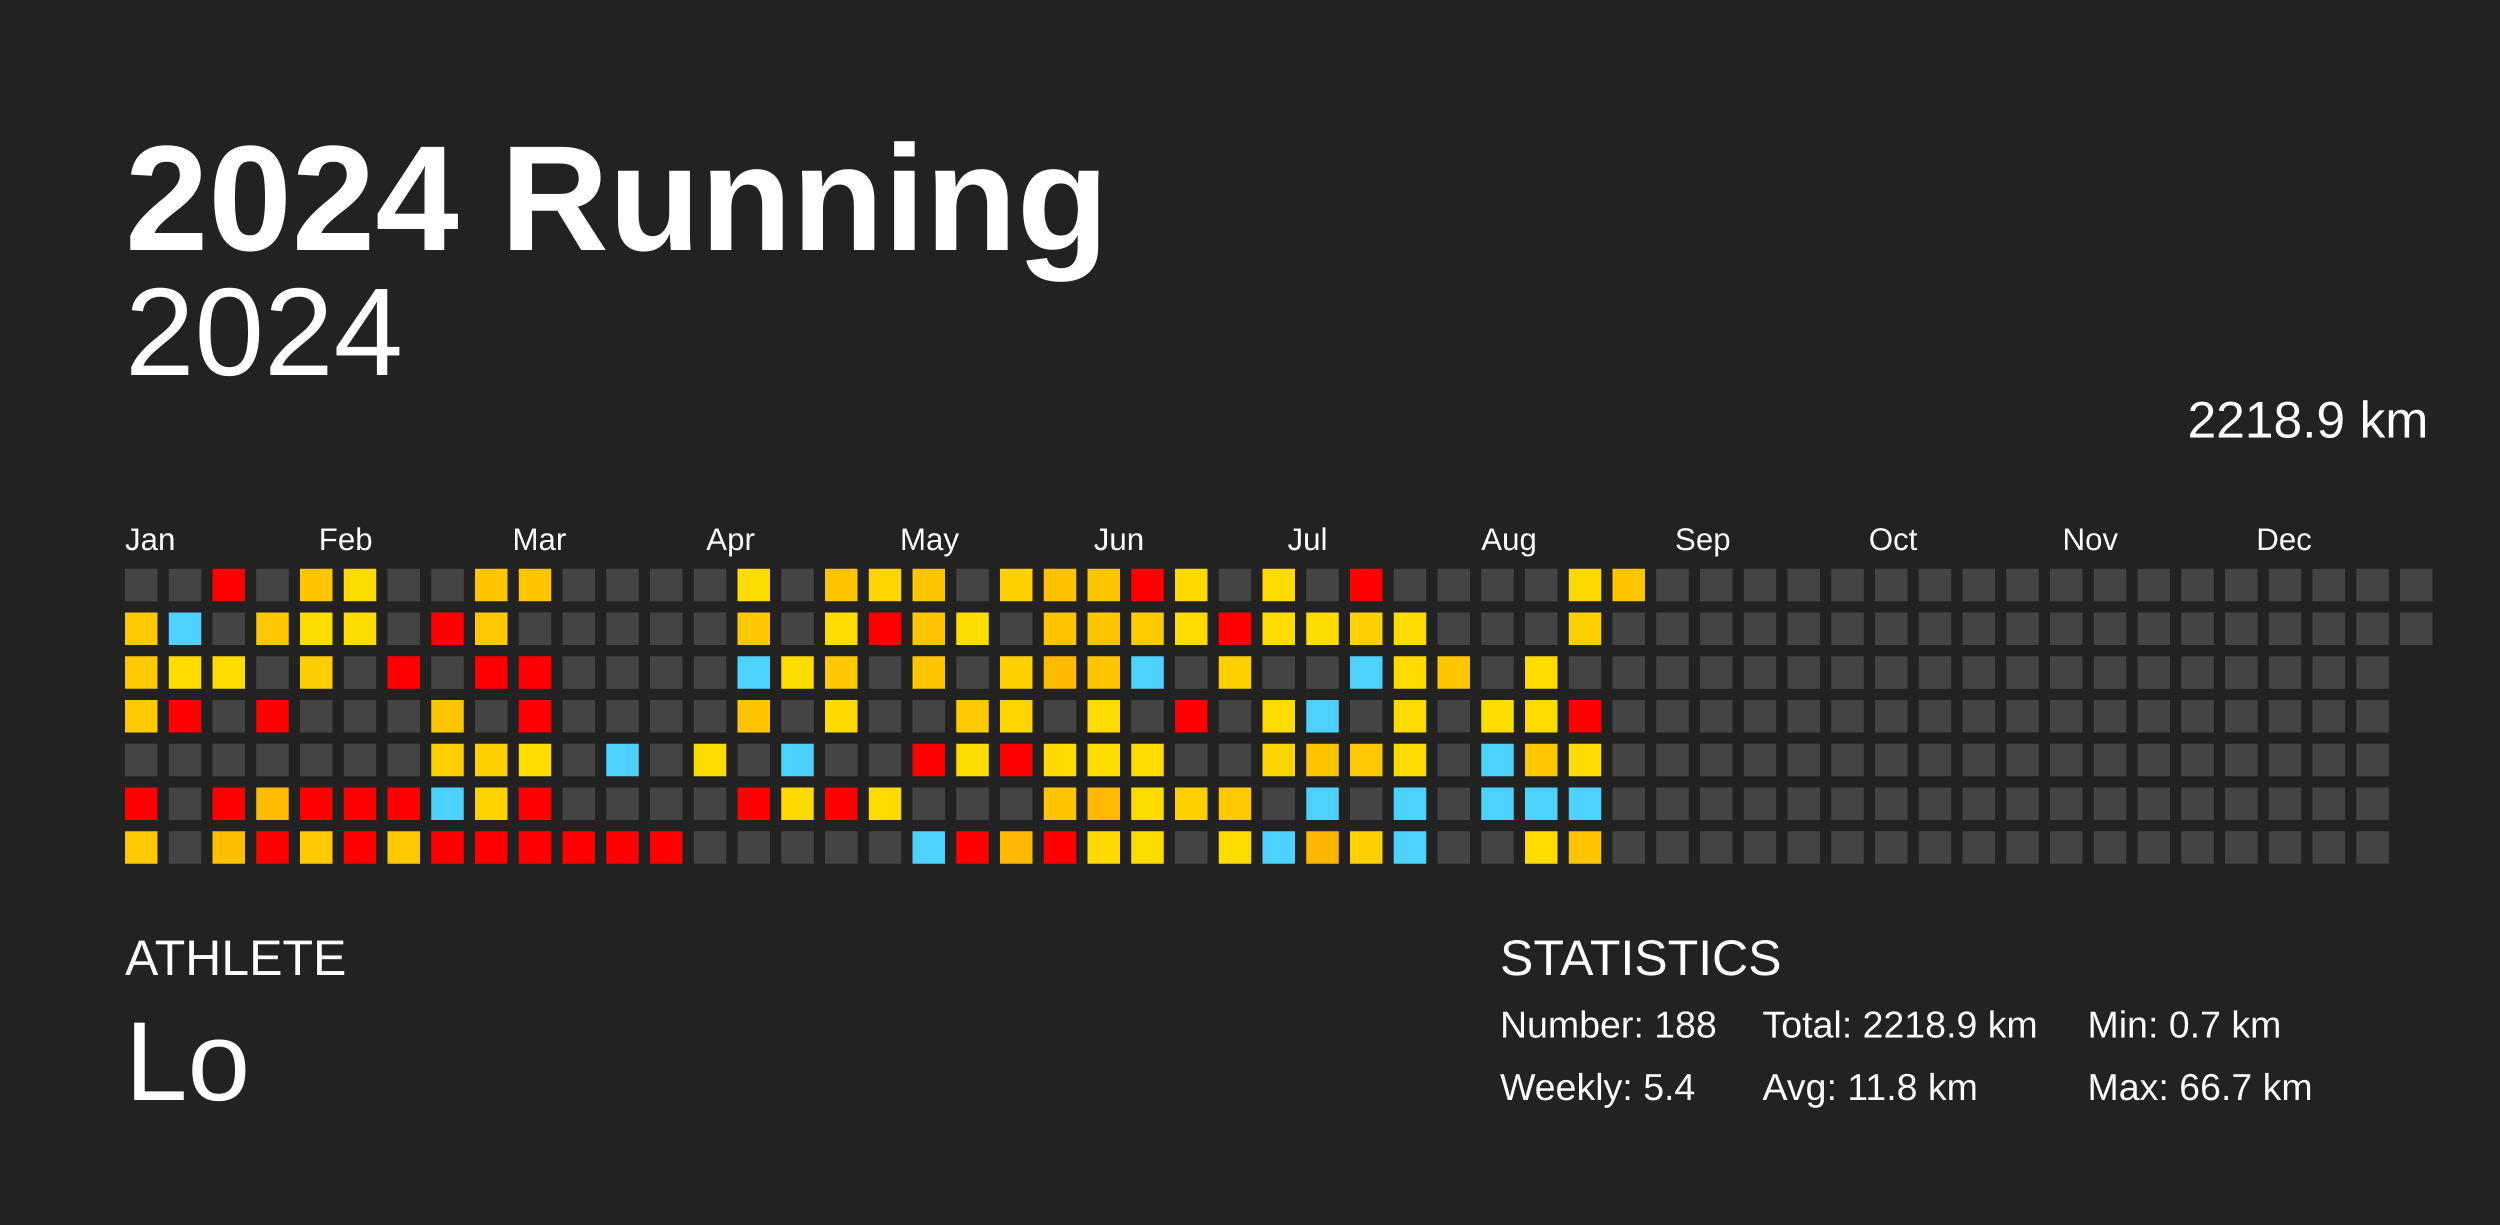
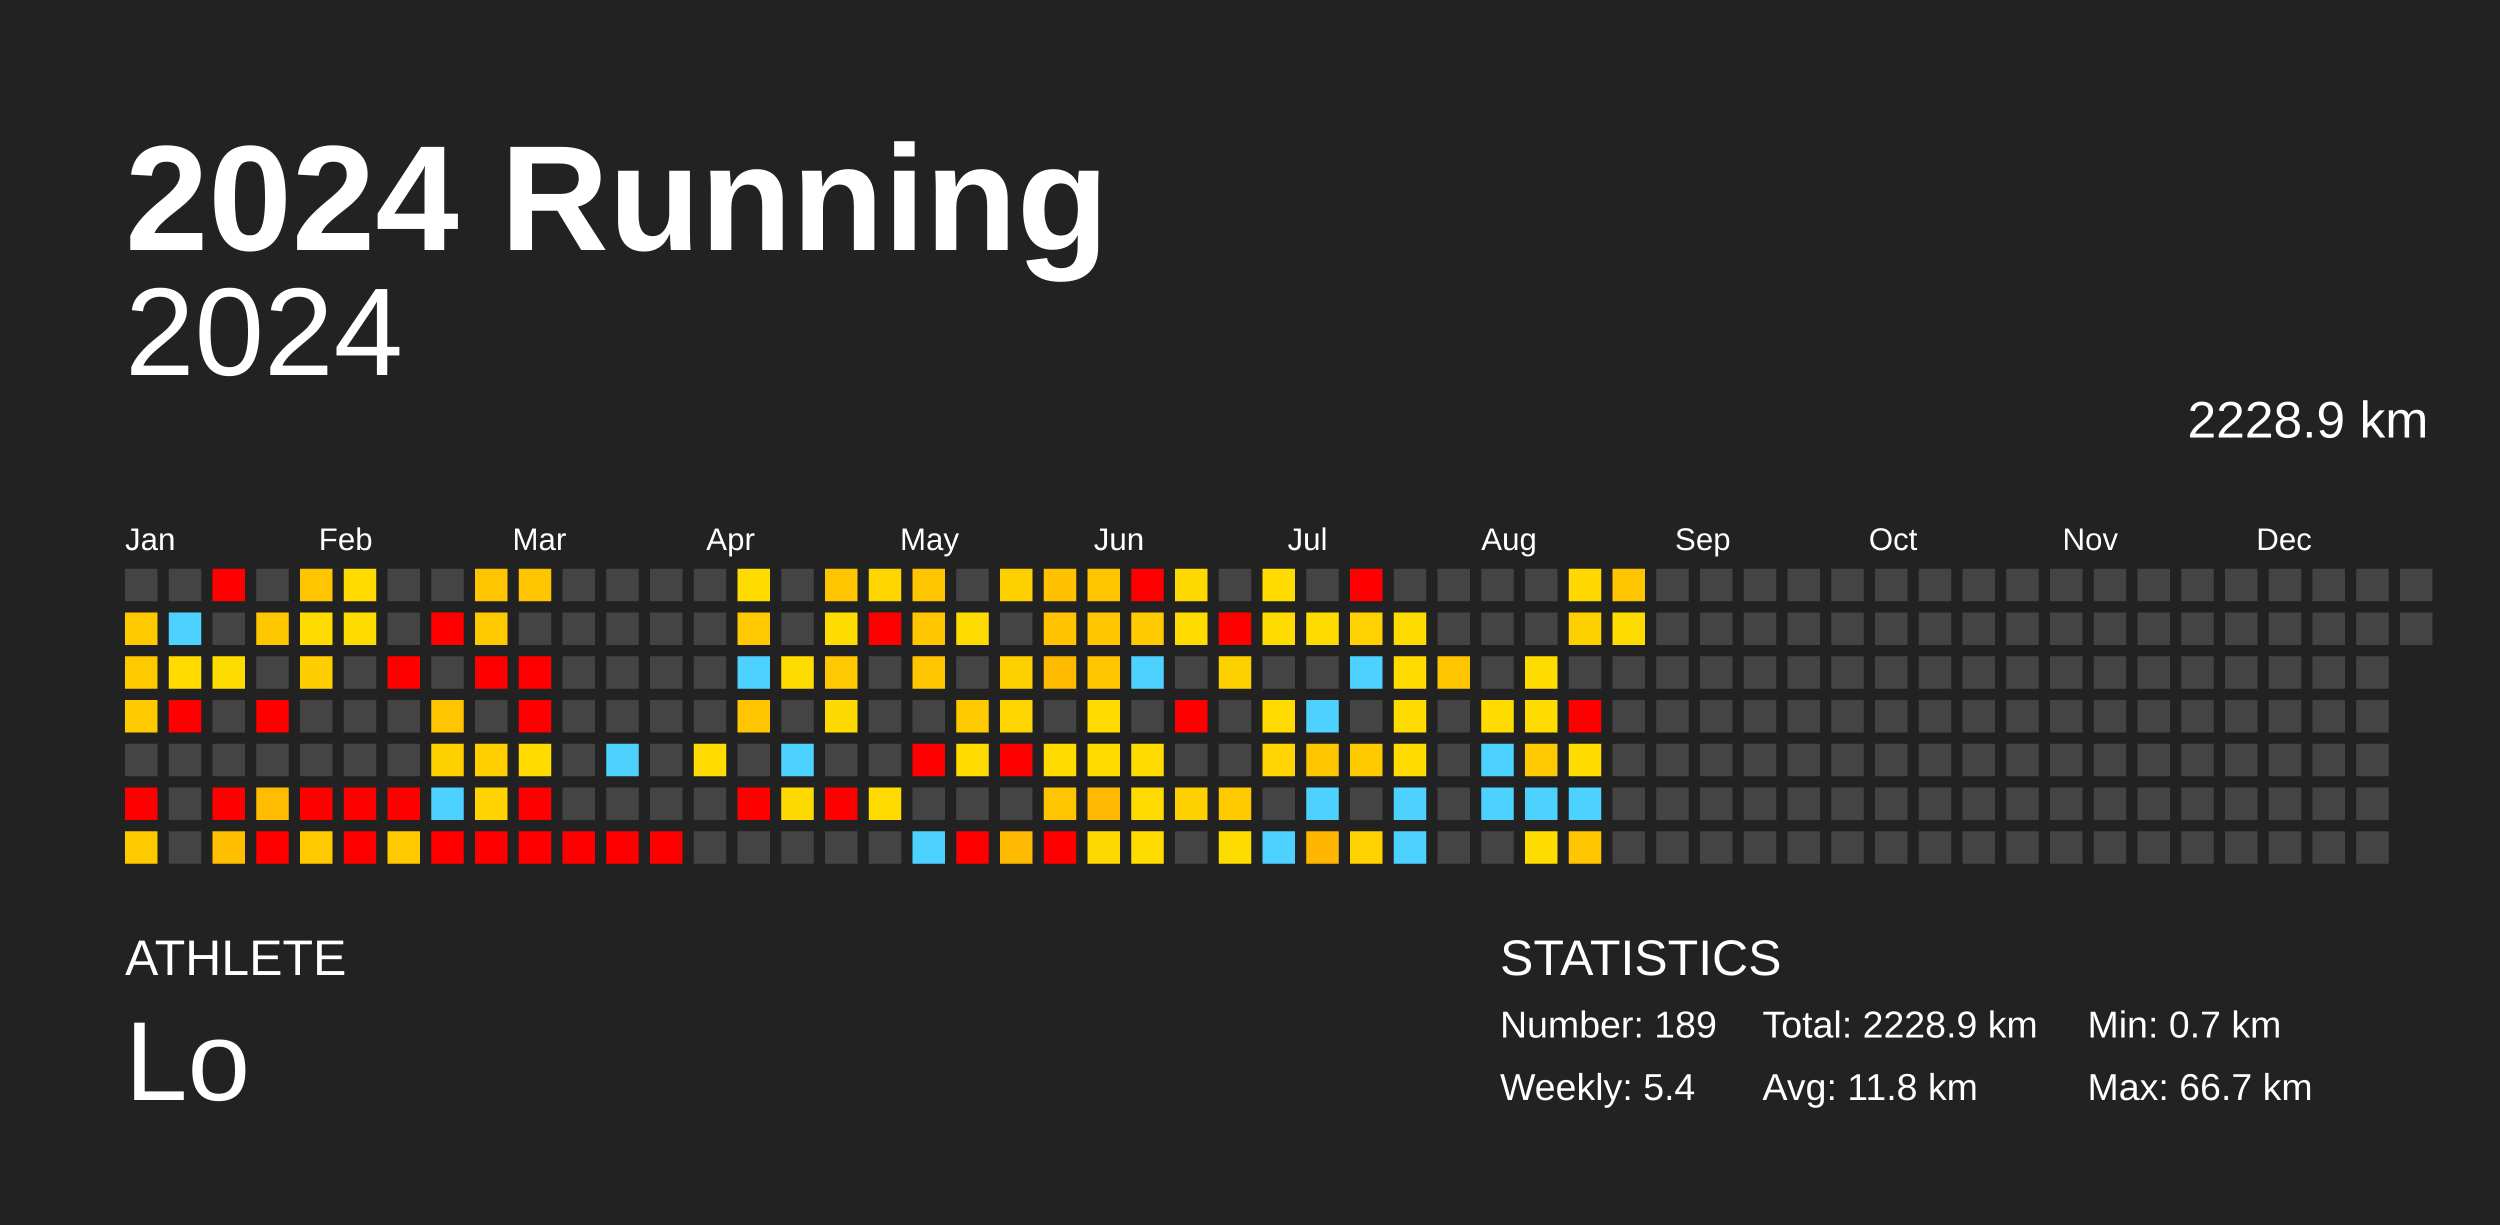
<svg xmlns="http://www.w3.org/2000/svg" baseProfile="full" height="98mm" version="1.1" viewBox="0,0,200,98" width="200mm">
  <defs />
  <rect fill="#222222" height="98" width="200" x="0" y="0" />
  <text fill="#FFFFFF" style="font-size:12px; font-family:Arial; font-weight:bold;" x="10" y="20">2024 Running</text>
  <text fill="#FFFFFF" style="font-size:4px; font-family:Arial" x="10" y="78">ATHLETE</text>
  <text fill="#FFFFFF" style="font-size:9px; font-family:Arial" x="10" y="88">Lo</text>
  <text fill="#FFFFFF" style="font-size:4px; font-family:Arial" x="120" y="78">STATISTICS</text>
-   <text fill="#FFFFFF" style="font-size:3px; font-family:Arial" x="120" y="83">Number: 188</text>
+   <text fill="#FFFFFF" style="font-size:3px; font-family:Arial" x="120" y="83">Number: 189</text>
  <text fill="#FFFFFF" style="font-size:3px; font-family:Arial" x="120" y="88">Weekly: 5.4</text>
-   <text fill="#FFFFFF" style="font-size:3px; font-family:Arial" x="141" y="83">Total: 2218.9 km</text>
+   <text fill="#FFFFFF" style="font-size:3px; font-family:Arial" x="141" y="83">Total: 2228.9 km</text>
  <text fill="#FFFFFF" style="font-size:3px; font-family:Arial" x="141" y="88">Avg: 11.8 km</text>
  <text fill="#FFFFFF" style="font-size:3px; font-family:Arial" x="167" y="83">Min: 0.7 km</text>
  <text fill="#FFFFFF" style="font-size:3px; font-family:Arial" x="167" y="88">Max: 66.7 km</text>
  <text alignment-baseline="hanging" fill="#FFFFFF" style="font-size:10.0px; font-family:Arial;" x="10" y="30">2024</text>
-   <text alignment-baseline="hanging" fill="#FFFFFF" style="font-size:4.125px; font-family:Arial;" x="175" y="35">2218.9 km</text>
+   <text alignment-baseline="hanging" fill="#FFFFFF" style="font-size:4.125px; font-family:Arial;" x="175" y="35">2228.9 km</text>
  <text fill="#FFFFFF" style="font-size:2.5px; font-family:Arial" x="10.0" y="44">Jan</text>
  <text fill="#FFFFFF" style="font-size:2.5px; font-family:Arial" x="25.5" y="44">Feb</text>
  <text fill="#FFFFFF" style="font-size:2.5px; font-family:Arial" x="41.0" y="44">Mar</text>
  <text fill="#FFFFFF" style="font-size:2.5px; font-family:Arial" x="56.5" y="44">Apr</text>
  <text fill="#FFFFFF" style="font-size:2.5px; font-family:Arial" x="72.0" y="44">May</text>
  <text fill="#FFFFFF" style="font-size:2.5px; font-family:Arial" x="87.5" y="44">Jun</text>
  <text fill="#FFFFFF" style="font-size:2.5px; font-family:Arial" x="103.0" y="44">Jul</text>
  <text fill="#FFFFFF" style="font-size:2.5px; font-family:Arial" x="118.5" y="44">Aug</text>
  <text fill="#FFFFFF" style="font-size:2.5px; font-family:Arial" x="134.0" y="44">Sep</text>
  <text fill="#FFFFFF" style="font-size:2.5px; font-family:Arial" x="149.5" y="44">Oct</text>
  <text fill="#FFFFFF" style="font-size:2.5px; font-family:Arial" x="165.0" y="44">Nov</text>
  <text fill="#FFFFFF" style="font-size:2.5px; font-family:Arial" x="180.5" y="44">Dec</text>
  <rect fill="#444444" height="2.6" width="2.6" x="10.0" y="45.5" />
  <rect fill="#ffc900" height="2.6" width="2.6" x="10.0" y="49.0" />
  <rect fill="#ffc900" height="2.6" width="2.6" x="10.0" y="52.5" />
  <rect fill="#ffc900" height="2.6" width="2.6" x="10.0" y="56.0" />
  <rect fill="#444444" height="2.6" width="2.6" x="10.0" y="59.5" />
  <rect fill="red" height="2.6" width="2.6" x="10.0" y="63.0" />
  <rect fill="#ffc900" height="2.6" width="2.6" x="10.0" y="66.5" />
  <rect fill="#444444" height="2.6" width="2.6" x="13.5" y="45.5" />
  <rect fill="#4dd2ff" height="2.6" width="2.6" x="13.5" y="49.0" />
  <rect fill="#ffdb00" height="2.6" width="2.6" x="13.5" y="52.5" />
  <rect fill="red" height="2.6" width="2.6" x="13.5" y="56.0" />
  <rect fill="#444444" height="2.6" width="2.6" x="13.5" y="59.5" />
  <rect fill="#444444" height="2.6" width="2.6" x="13.5" y="63.0" />
  <rect fill="#444444" height="2.6" width="2.6" x="13.5" y="66.5" />
  <rect fill="red" height="2.6" width="2.6" x="17.0" y="45.5" />
  <rect fill="#444444" height="2.6" width="2.6" x="17.0" y="49.0" />
  <rect fill="#ffdc00" height="2.6" width="2.6" x="17.0" y="52.5" />
  <rect fill="#444444" height="2.6" width="2.6" x="17.0" y="56.0" />
  <rect fill="#444444" height="2.6" width="2.6" x="17.0" y="59.5" />
  <rect fill="red" height="2.6" width="2.6" x="17.0" y="63.0" />
  <rect fill="#ffbe00" height="2.6" width="2.6" x="17.0" y="66.5" />
  <rect fill="#444444" height="2.6" width="2.6" x="20.5" y="45.5" />
  <rect fill="#ffc700" height="2.6" width="2.6" x="20.5" y="49.0" />
  <rect fill="#444444" height="2.6" width="2.6" x="20.5" y="52.5" />
  <rect fill="red" height="2.6" width="2.6" x="20.5" y="56.0" />
  <rect fill="#444444" height="2.6" width="2.6" x="20.5" y="59.5" />
  <rect fill="#ffbc00" height="2.6" width="2.6" x="20.5" y="63.0" />
  <rect fill="red" height="2.6" width="2.6" x="20.5" y="66.5" />
  <rect fill="#ffc500" height="2.6" width="2.6" x="24.0" y="45.5" />
  <rect fill="#ffdc00" height="2.6" width="2.6" x="24.0" y="49.0" />
  <rect fill="#ffce00" height="2.6" width="2.6" x="24.0" y="52.5" />
  <rect fill="#444444" height="2.6" width="2.6" x="24.0" y="56.0" />
  <rect fill="#444444" height="2.6" width="2.6" x="24.0" y="59.5" />
  <rect fill="red" height="2.6" width="2.6" x="24.0" y="63.0" />
  <rect fill="#ffc900" height="2.6" width="2.6" x="24.0" y="66.5" />
  <rect fill="#ffdc00" height="2.6" width="2.6" x="27.5" y="45.5" />
  <rect fill="#ffdc00" height="2.6" width="2.6" x="27.5" y="49.0" />
  <rect fill="#444444" height="2.6" width="2.6" x="27.5" y="52.5" />
  <rect fill="#444444" height="2.6" width="2.6" x="27.5" y="56.0" />
  <rect fill="#444444" height="2.6" width="2.6" x="27.5" y="59.5" />
  <rect fill="red" height="2.6" width="2.6" x="27.5" y="63.0" />
  <rect fill="red" height="2.6" width="2.6" x="27.5" y="66.5" />
  <rect fill="#444444" height="2.6" width="2.6" x="31.0" y="45.5" />
  <rect fill="#444444" height="2.6" width="2.6" x="31.0" y="49.0" />
  <rect fill="red" height="2.6" width="2.6" x="31.0" y="52.5" />
  <rect fill="#444444" height="2.6" width="2.6" x="31.0" y="56.0" />
  <rect fill="#444444" height="2.6" width="2.6" x="31.0" y="59.5" />
  <rect fill="red" height="2.6" width="2.6" x="31.0" y="63.0" />
  <rect fill="#ffc900" height="2.6" width="2.6" x="31.0" y="66.5" />
  <rect fill="#444444" height="2.6" width="2.6" x="34.5" y="45.5" />
  <rect fill="red" height="2.6" width="2.6" x="34.5" y="49.0" />
  <rect fill="#444444" height="2.6" width="2.6" x="34.5" y="52.5" />
  <rect fill="#ffc500" height="2.6" width="2.6" x="34.5" y="56.0" />
  <rect fill="#ffd000" height="2.6" width="2.6" x="34.5" y="59.5" />
  <rect fill="#4dd2ff" height="2.6" width="2.6" x="34.5" y="63.0" />
  <rect fill="red" height="2.6" width="2.6" x="34.5" y="66.5" />
  <rect fill="#ffc500" height="2.6" width="2.6" x="38.0" y="45.5" />
  <rect fill="#ffc900" height="2.6" width="2.6" x="38.0" y="49.0" />
  <rect fill="red" height="2.6" width="2.6" x="38.0" y="52.5" />
  <rect fill="#444444" height="2.6" width="2.6" x="38.0" y="56.0" />
  <rect fill="#ffcf00" height="2.6" width="2.6" x="38.0" y="59.5" />
  <rect fill="#ffd300" height="2.6" width="2.6" x="38.0" y="63.0" />
  <rect fill="red" height="2.6" width="2.6" x="38.0" y="66.5" />
  <rect fill="#ffc500" height="2.6" width="2.6" x="41.5" y="45.5" />
  <rect fill="#444444" height="2.6" width="2.6" x="41.5" y="49.0" />
  <rect fill="red" height="2.6" width="2.6" x="41.5" y="52.5" />
  <rect fill="red" height="2.6" width="2.6" x="41.5" y="56.0" />
  <rect fill="#ffdc00" height="2.6" width="2.6" x="41.5" y="59.5" />
  <rect fill="red" height="2.6" width="2.6" x="41.5" y="63.0" />
  <rect fill="red" height="2.6" width="2.6" x="41.5" y="66.5" />
  <rect fill="#444444" height="2.6" width="2.6" x="45.0" y="45.5" />
  <rect fill="#444444" height="2.6" width="2.6" x="45.0" y="49.0" />
  <rect fill="#444444" height="2.6" width="2.6" x="45.0" y="52.5" />
  <rect fill="#444444" height="2.6" width="2.6" x="45.0" y="56.0" />
  <rect fill="#444444" height="2.6" width="2.6" x="45.0" y="59.5" />
  <rect fill="#444444" height="2.6" width="2.6" x="45.0" y="63.0" />
  <rect fill="red" height="2.6" width="2.6" x="45.0" y="66.5" />
  <rect fill="#444444" height="2.6" width="2.6" x="48.5" y="45.5" />
  <rect fill="#444444" height="2.6" width="2.6" x="48.5" y="49.0" />
  <rect fill="#444444" height="2.6" width="2.6" x="48.5" y="52.5" />
  <rect fill="#444444" height="2.6" width="2.6" x="48.5" y="56.0" />
  <rect fill="#4dd2ff" height="2.6" width="2.6" x="48.5" y="59.5" />
  <rect fill="#444444" height="2.6" width="2.6" x="48.5" y="63.0" />
  <rect fill="red" height="2.6" width="2.6" x="48.5" y="66.5" />
  <rect fill="#444444" height="2.6" width="2.6" x="52.0" y="45.5" />
  <rect fill="#444444" height="2.6" width="2.6" x="52.0" y="49.0" />
  <rect fill="#444444" height="2.6" width="2.6" x="52.0" y="52.5" />
  <rect fill="#444444" height="2.6" width="2.6" x="52.0" y="56.0" />
  <rect fill="#444444" height="2.6" width="2.6" x="52.0" y="59.5" />
  <rect fill="#444444" height="2.6" width="2.6" x="52.0" y="63.0" />
  <rect fill="red" height="2.6" width="2.6" x="52.0" y="66.5" />
  <rect fill="#444444" height="2.6" width="2.6" x="55.5" y="45.5" />
  <rect fill="#444444" height="2.6" width="2.6" x="55.5" y="49.0" />
  <rect fill="#444444" height="2.6" width="2.6" x="55.5" y="52.5" />
  <rect fill="#444444" height="2.6" width="2.6" x="55.5" y="56.0" />
  <rect fill="#ffdc00" height="2.6" width="2.6" x="55.5" y="59.5" />
  <rect fill="#444444" height="2.6" width="2.6" x="55.5" y="63.0" />
  <rect fill="#444444" height="2.6" width="2.6" x="55.5" y="66.5" />
  <rect fill="#ffdc00" height="2.6" width="2.6" x="59.0" y="45.5" />
  <rect fill="#ffc800" height="2.6" width="2.6" x="59.0" y="49.0" />
  <rect fill="#4dd2ff" height="2.6" width="2.6" x="59.0" y="52.5" />
  <rect fill="#ffc500" height="2.6" width="2.6" x="59.0" y="56.0" />
  <rect fill="#444444" height="2.6" width="2.6" x="59.0" y="59.5" />
  <rect fill="red" height="2.6" width="2.6" x="59.0" y="63.0" />
  <rect fill="#444444" height="2.6" width="2.6" x="59.0" y="66.5" />
  <rect fill="#444444" height="2.6" width="2.6" x="62.5" y="45.5" />
  <rect fill="#444444" height="2.6" width="2.6" x="62.5" y="49.0" />
  <rect fill="#ffdc00" height="2.6" width="2.6" x="62.5" y="52.5" />
  <rect fill="#444444" height="2.6" width="2.6" x="62.5" y="56.0" />
  <rect fill="#4dd2ff" height="2.6" width="2.6" x="62.5" y="59.5" />
  <rect fill="#ffda00" height="2.6" width="2.6" x="62.5" y="63.0" />
  <rect fill="#444444" height="2.6" width="2.6" x="62.5" y="66.5" />
  <rect fill="#ffc500" height="2.6" width="2.6" x="66.0" y="45.5" />
  <rect fill="#ffdc00" height="2.6" width="2.6" x="66.0" y="49.0" />
  <rect fill="#ffc800" height="2.6" width="2.6" x="66.0" y="52.5" />
  <rect fill="#ffda00" height="2.6" width="2.6" x="66.0" y="56.0" />
  <rect fill="#444444" height="2.6" width="2.6" x="66.0" y="59.5" />
  <rect fill="red" height="2.6" width="2.6" x="66.0" y="63.0" />
  <rect fill="#444444" height="2.6" width="2.6" x="66.0" y="66.5" />
  <rect fill="#ffd500" height="2.6" width="2.6" x="69.5" y="45.5" />
  <rect fill="red" height="2.6" width="2.6" x="69.5" y="49.0" />
  <rect fill="#444444" height="2.6" width="2.6" x="69.5" y="52.5" />
  <rect fill="#444444" height="2.6" width="2.6" x="69.5" y="56.0" />
  <rect fill="#444444" height="2.6" width="2.6" x="69.5" y="59.5" />
  <rect fill="#ffdb00" height="2.6" width="2.6" x="69.5" y="63.0" />
  <rect fill="#444444" height="2.6" width="2.6" x="69.5" y="66.5" />
  <rect fill="#ffc500" height="2.6" width="2.6" x="73.0" y="45.5" />
  <rect fill="#ffc600" height="2.6" width="2.6" x="73.0" y="49.0" />
  <rect fill="#ffc500" height="2.6" width="2.6" x="73.0" y="52.5" />
  <rect fill="#444444" height="2.6" width="2.6" x="73.0" y="56.0" />
  <rect fill="red" height="2.6" width="2.6" x="73.0" y="59.5" />
  <rect fill="#444444" height="2.6" width="2.6" x="73.0" y="63.0" />
  <rect fill="#4dd2ff" height="2.6" width="2.6" x="73.0" y="66.5" />
  <rect fill="#444444" height="2.6" width="2.6" x="76.5" y="45.5" />
  <rect fill="#ffdc00" height="2.6" width="2.6" x="76.5" y="49.0" />
  <rect fill="#444444" height="2.6" width="2.6" x="76.5" y="52.5" />
  <rect fill="#ffc900" height="2.6" width="2.6" x="76.5" y="56.0" />
  <rect fill="#ffdc00" height="2.6" width="2.6" x="76.5" y="59.5" />
  <rect fill="#444444" height="2.6" width="2.6" x="76.5" y="63.0" />
  <rect fill="red" height="2.6" width="2.6" x="76.5" y="66.5" />
  <rect fill="#ffd000" height="2.6" width="2.6" x="80.0" y="45.5" />
  <rect fill="#444444" height="2.6" width="2.6" x="80.0" y="49.0" />
  <rect fill="#ffd000" height="2.6" width="2.6" x="80.0" y="52.5" />
  <rect fill="#ffd500" height="2.6" width="2.6" x="80.0" y="56.0" />
  <rect fill="red" height="2.6" width="2.6" x="80.0" y="59.5" />
  <rect fill="#444444" height="2.6" width="2.6" x="80.0" y="63.0" />
  <rect fill="#ffb900" height="2.6" width="2.6" x="80.0" y="66.5" />
  <rect fill="#ffc100" height="2.6" width="2.6" x="83.5" y="45.5" />
  <rect fill="#ffc300" height="2.6" width="2.6" x="83.5" y="49.0" />
  <rect fill="#ffbb00" height="2.6" width="2.6" x="83.5" y="52.5" />
  <rect fill="#444444" height="2.6" width="2.6" x="83.5" y="56.0" />
  <rect fill="#ffdb00" height="2.6" width="2.6" x="83.5" y="59.5" />
  <rect fill="#ffc500" height="2.6" width="2.6" x="83.5" y="63.0" />
  <rect fill="red" height="2.6" width="2.6" x="83.5" y="66.5" />
  <rect fill="#ffc500" height="2.6" width="2.6" x="87.0" y="45.5" />
  <rect fill="#ffc500" height="2.6" width="2.6" x="87.0" y="49.0" />
  <rect fill="#ffc500" height="2.6" width="2.6" x="87.0" y="52.5" />
  <rect fill="#ffdc00" height="2.6" width="2.6" x="87.0" y="56.0" />
  <rect fill="#ffdc00" height="2.6" width="2.6" x="87.0" y="59.5" />
  <rect fill="#ffb900" height="2.6" width="2.6" x="87.0" y="63.0" />
  <rect fill="#ffda00" height="2.6" width="2.6" x="87.0" y="66.5" />
  <rect fill="red" height="2.6" width="2.6" x="90.5" y="45.5" />
  <rect fill="#ffcb00" height="2.6" width="2.6" x="90.5" y="49.0" />
  <rect fill="#4dd2ff" height="2.6" width="2.6" x="90.5" y="52.5" />
  <rect fill="#444444" height="2.6" width="2.6" x="90.5" y="56.0" />
  <rect fill="#ffdb00" height="2.6" width="2.6" x="90.5" y="59.5" />
  <rect fill="#ffdc00" height="2.6" width="2.6" x="90.5" y="63.0" />
  <rect fill="#ffdc00" height="2.6" width="2.6" x="90.5" y="66.5" />
  <rect fill="#ffda00" height="2.6" width="2.6" x="94.0" y="45.5" />
  <rect fill="#ffdc00" height="2.6" width="2.6" x="94.0" y="49.0" />
  <rect fill="#444444" height="2.6" width="2.6" x="94.0" y="52.5" />
  <rect fill="red" height="2.6" width="2.6" x="94.0" y="56.0" />
  <rect fill="#444444" height="2.6" width="2.6" x="94.0" y="59.5" />
  <rect fill="#ffd000" height="2.6" width="2.6" x="94.0" y="63.0" />
  <rect fill="#444444" height="2.6" width="2.6" x="94.0" y="66.5" />
  <rect fill="#444444" height="2.6" width="2.6" x="97.5" y="45.5" />
  <rect fill="red" height="2.6" width="2.6" x="97.5" y="49.0" />
  <rect fill="#ffd000" height="2.6" width="2.6" x="97.5" y="52.5" />
  <rect fill="#444444" height="2.6" width="2.6" x="97.5" y="56.0" />
  <rect fill="#444444" height="2.6" width="2.6" x="97.5" y="59.5" />
  <rect fill="#ffc900" height="2.6" width="2.6" x="97.5" y="63.0" />
  <rect fill="#ffdc00" height="2.6" width="2.6" x="97.5" y="66.5" />
  <rect fill="#ffdb00" height="2.6" width="2.6" x="101.0" y="45.5" />
  <rect fill="#ffdc00" height="2.6" width="2.6" x="101.0" y="49.0" />
  <rect fill="#444444" height="2.6" width="2.6" x="101.0" y="52.5" />
  <rect fill="#ffdc00" height="2.6" width="2.6" x="101.0" y="56.0" />
  <rect fill="#ffd400" height="2.6" width="2.6" x="101.0" y="59.5" />
  <rect fill="#444444" height="2.6" width="2.6" x="101.0" y="63.0" />
  <rect fill="#4dd2ff" height="2.6" width="2.6" x="101.0" y="66.5" />
  <rect fill="#444444" height="2.6" width="2.6" x="104.5" y="45.5" />
  <rect fill="#ffdc00" height="2.6" width="2.6" x="104.5" y="49.0" />
  <rect fill="#444444" height="2.6" width="2.6" x="104.5" y="52.5" />
  <rect fill="#4dd2ff" height="2.6" width="2.6" x="104.5" y="56.0" />
  <rect fill="#ffc500" height="2.6" width="2.6" x="104.5" y="59.5" />
  <rect fill="#4dd2ff" height="2.6" width="2.6" x="104.5" y="63.0" />
  <rect fill="#ffb600" height="2.6" width="2.6" x="104.5" y="66.5" />
  <rect fill="red" height="2.6" width="2.6" x="108.0" y="45.5" />
  <rect fill="#ffd100" height="2.6" width="2.6" x="108.0" y="49.0" />
  <rect fill="#4dd2ff" height="2.6" width="2.6" x="108.0" y="52.5" />
  <rect fill="#444444" height="2.6" width="2.6" x="108.0" y="56.0" />
  <rect fill="#ffc900" height="2.6" width="2.6" x="108.0" y="59.5" />
  <rect fill="#444444" height="2.6" width="2.6" x="108.0" y="63.0" />
  <rect fill="#ffd100" height="2.6" width="2.6" x="108.0" y="66.5" />
  <rect fill="#444444" height="2.6" width="2.6" x="111.5" y="45.5" />
  <rect fill="#ffdc00" height="2.6" width="2.6" x="111.5" y="49.0" />
  <rect fill="#ffdb00" height="2.6" width="2.6" x="111.5" y="52.5" />
  <rect fill="#ffdc00" height="2.6" width="2.6" x="111.5" y="56.0" />
  <rect fill="#ffdc00" height="2.6" width="2.6" x="111.5" y="59.5" />
  <rect fill="#4dd2ff" height="2.6" width="2.6" x="111.5" y="63.0" />
  <rect fill="#4dd2ff" height="2.6" width="2.6" x="111.5" y="66.5" />
  <rect fill="#444444" height="2.6" width="2.6" x="115.0" y="45.5" />
  <rect fill="#444444" height="2.6" width="2.6" x="115.0" y="49.0" />
  <rect fill="#ffc500" height="2.6" width="2.6" x="115.0" y="52.5" />
  <rect fill="#444444" height="2.6" width="2.6" x="115.0" y="56.0" />
  <rect fill="#444444" height="2.6" width="2.6" x="115.0" y="59.5" />
  <rect fill="#444444" height="2.6" width="2.6" x="115.0" y="63.0" />
  <rect fill="#444444" height="2.6" width="2.6" x="115.0" y="66.5" />
  <rect fill="#444444" height="2.6" width="2.6" x="118.5" y="45.5" />
  <rect fill="#444444" height="2.6" width="2.6" x="118.5" y="49.0" />
  <rect fill="#444444" height="2.6" width="2.6" x="118.5" y="52.5" />
  <rect fill="#ffdc00" height="2.6" width="2.6" x="118.5" y="56.0" />
  <rect fill="#4dd2ff" height="2.6" width="2.6" x="118.5" y="59.5" />
  <rect fill="#4dd2ff" height="2.6" width="2.6" x="118.5" y="63.0" />
  <rect fill="#444444" height="2.6" width="2.6" x="118.5" y="66.5" />
  <rect fill="#444444" height="2.6" width="2.6" x="122.0" y="45.5" />
  <rect fill="#444444" height="2.6" width="2.6" x="122.0" y="49.0" />
  <rect fill="#ffdc00" height="2.6" width="2.6" x="122.0" y="52.5" />
  <rect fill="#ffdc00" height="2.6" width="2.6" x="122.0" y="56.0" />
  <rect fill="#ffc800" height="2.6" width="2.6" x="122.0" y="59.5" />
  <rect fill="#4dd2ff" height="2.6" width="2.6" x="122.0" y="63.0" />
  <rect fill="#ffdc00" height="2.6" width="2.6" x="122.0" y="66.5" />
  <rect fill="#ffd800" height="2.6" width="2.6" x="125.5" y="45.5" />
  <rect fill="#ffd000" height="2.6" width="2.6" x="125.5" y="49.0" />
  <rect fill="#444444" height="2.6" width="2.6" x="125.5" y="52.5" />
  <rect fill="red" height="2.6" width="2.6" x="125.5" y="56.0" />
  <rect fill="#ffdb00" height="2.6" width="2.6" x="125.5" y="59.5" />
  <rect fill="#4dd2ff" height="2.6" width="2.6" x="125.5" y="63.0" />
  <rect fill="#ffc500" height="2.6" width="2.6" x="125.5" y="66.5" />
  <rect fill="#ffc500" height="2.6" width="2.6" x="129.0" y="45.5" />
-   <rect fill="#444444" height="2.6" width="2.6" x="129.0" y="49.0" />
+   <rect fill="#ffdc00" height="2.6" width="2.6" x="129.0" y="49.0" />
  <rect fill="#444444" height="2.6" width="2.6" x="129.0" y="52.5" />
  <rect fill="#444444" height="2.6" width="2.6" x="129.0" y="56.0" />
  <rect fill="#444444" height="2.6" width="2.6" x="129.0" y="59.5" />
  <rect fill="#444444" height="2.6" width="2.6" x="129.0" y="63.0" />
  <rect fill="#444444" height="2.6" width="2.6" x="129.0" y="66.5" />
  <rect fill="#444444" height="2.6" width="2.6" x="132.5" y="45.5" />
  <rect fill="#444444" height="2.6" width="2.6" x="132.5" y="49.0" />
  <rect fill="#444444" height="2.6" width="2.6" x="132.5" y="52.5" />
  <rect fill="#444444" height="2.6" width="2.6" x="132.5" y="56.0" />
  <rect fill="#444444" height="2.6" width="2.6" x="132.5" y="59.5" />
  <rect fill="#444444" height="2.6" width="2.6" x="132.5" y="63.0" />
  <rect fill="#444444" height="2.6" width="2.6" x="132.5" y="66.5" />
  <rect fill="#444444" height="2.6" width="2.6" x="136.0" y="45.5" />
  <rect fill="#444444" height="2.6" width="2.6" x="136.0" y="49.0" />
  <rect fill="#444444" height="2.6" width="2.6" x="136.0" y="52.5" />
  <rect fill="#444444" height="2.6" width="2.6" x="136.0" y="56.0" />
  <rect fill="#444444" height="2.6" width="2.6" x="136.0" y="59.5" />
  <rect fill="#444444" height="2.6" width="2.6" x="136.0" y="63.0" />
  <rect fill="#444444" height="2.6" width="2.6" x="136.0" y="66.5" />
  <rect fill="#444444" height="2.6" width="2.6" x="139.5" y="45.5" />
  <rect fill="#444444" height="2.6" width="2.6" x="139.5" y="49.0" />
  <rect fill="#444444" height="2.6" width="2.6" x="139.5" y="52.5" />
  <rect fill="#444444" height="2.6" width="2.6" x="139.5" y="56.0" />
  <rect fill="#444444" height="2.6" width="2.6" x="139.5" y="59.5" />
  <rect fill="#444444" height="2.6" width="2.6" x="139.5" y="63.0" />
  <rect fill="#444444" height="2.6" width="2.6" x="139.5" y="66.5" />
  <rect fill="#444444" height="2.6" width="2.6" x="143.0" y="45.5" />
  <rect fill="#444444" height="2.6" width="2.6" x="143.0" y="49.0" />
  <rect fill="#444444" height="2.6" width="2.6" x="143.0" y="52.5" />
  <rect fill="#444444" height="2.6" width="2.6" x="143.0" y="56.0" />
  <rect fill="#444444" height="2.6" width="2.6" x="143.0" y="59.5" />
  <rect fill="#444444" height="2.6" width="2.6" x="143.0" y="63.0" />
  <rect fill="#444444" height="2.6" width="2.6" x="143.0" y="66.5" />
  <rect fill="#444444" height="2.6" width="2.6" x="146.5" y="45.5" />
  <rect fill="#444444" height="2.6" width="2.6" x="146.5" y="49.0" />
  <rect fill="#444444" height="2.6" width="2.6" x="146.5" y="52.5" />
  <rect fill="#444444" height="2.6" width="2.6" x="146.5" y="56.0" />
  <rect fill="#444444" height="2.6" width="2.6" x="146.5" y="59.5" />
  <rect fill="#444444" height="2.6" width="2.6" x="146.5" y="63.0" />
  <rect fill="#444444" height="2.6" width="2.6" x="146.5" y="66.5" />
  <rect fill="#444444" height="2.6" width="2.6" x="150.0" y="45.5" />
  <rect fill="#444444" height="2.6" width="2.6" x="150.0" y="49.0" />
  <rect fill="#444444" height="2.6" width="2.6" x="150.0" y="52.5" />
  <rect fill="#444444" height="2.6" width="2.6" x="150.0" y="56.0" />
  <rect fill="#444444" height="2.6" width="2.6" x="150.0" y="59.5" />
  <rect fill="#444444" height="2.6" width="2.6" x="150.0" y="63.0" />
  <rect fill="#444444" height="2.6" width="2.6" x="150.0" y="66.5" />
  <rect fill="#444444" height="2.6" width="2.6" x="153.5" y="45.5" />
  <rect fill="#444444" height="2.6" width="2.6" x="153.5" y="49.0" />
  <rect fill="#444444" height="2.6" width="2.6" x="153.5" y="52.5" />
  <rect fill="#444444" height="2.6" width="2.6" x="153.5" y="56.0" />
  <rect fill="#444444" height="2.6" width="2.6" x="153.5" y="59.5" />
  <rect fill="#444444" height="2.6" width="2.6" x="153.5" y="63.0" />
  <rect fill="#444444" height="2.6" width="2.6" x="153.5" y="66.5" />
  <rect fill="#444444" height="2.6" width="2.6" x="157.0" y="45.5" />
  <rect fill="#444444" height="2.6" width="2.6" x="157.0" y="49.0" />
  <rect fill="#444444" height="2.6" width="2.6" x="157.0" y="52.5" />
  <rect fill="#444444" height="2.6" width="2.6" x="157.0" y="56.0" />
  <rect fill="#444444" height="2.6" width="2.6" x="157.0" y="59.5" />
  <rect fill="#444444" height="2.6" width="2.6" x="157.0" y="63.0" />
  <rect fill="#444444" height="2.6" width="2.6" x="157.0" y="66.5" />
  <rect fill="#444444" height="2.6" width="2.6" x="160.5" y="45.5" />
  <rect fill="#444444" height="2.6" width="2.6" x="160.5" y="49.0" />
  <rect fill="#444444" height="2.6" width="2.6" x="160.5" y="52.5" />
  <rect fill="#444444" height="2.6" width="2.6" x="160.5" y="56.0" />
  <rect fill="#444444" height="2.6" width="2.6" x="160.5" y="59.5" />
  <rect fill="#444444" height="2.6" width="2.6" x="160.5" y="63.0" />
  <rect fill="#444444" height="2.6" width="2.6" x="160.5" y="66.5" />
  <rect fill="#444444" height="2.6" width="2.6" x="164.0" y="45.5" />
  <rect fill="#444444" height="2.6" width="2.6" x="164.0" y="49.0" />
  <rect fill="#444444" height="2.6" width="2.6" x="164.0" y="52.5" />
  <rect fill="#444444" height="2.6" width="2.6" x="164.0" y="56.0" />
  <rect fill="#444444" height="2.6" width="2.6" x="164.0" y="59.5" />
  <rect fill="#444444" height="2.6" width="2.6" x="164.0" y="63.0" />
  <rect fill="#444444" height="2.6" width="2.6" x="164.0" y="66.5" />
  <rect fill="#444444" height="2.6" width="2.6" x="167.5" y="45.5" />
  <rect fill="#444444" height="2.6" width="2.6" x="167.5" y="49.0" />
  <rect fill="#444444" height="2.6" width="2.6" x="167.5" y="52.5" />
  <rect fill="#444444" height="2.6" width="2.6" x="167.5" y="56.0" />
  <rect fill="#444444" height="2.6" width="2.6" x="167.5" y="59.5" />
  <rect fill="#444444" height="2.6" width="2.6" x="167.5" y="63.0" />
  <rect fill="#444444" height="2.6" width="2.6" x="167.5" y="66.5" />
  <rect fill="#444444" height="2.6" width="2.6" x="171.0" y="45.5" />
  <rect fill="#444444" height="2.6" width="2.6" x="171.0" y="49.0" />
  <rect fill="#444444" height="2.6" width="2.6" x="171.0" y="52.5" />
  <rect fill="#444444" height="2.6" width="2.6" x="171.0" y="56.0" />
  <rect fill="#444444" height="2.6" width="2.6" x="171.0" y="59.5" />
  <rect fill="#444444" height="2.6" width="2.6" x="171.0" y="63.0" />
  <rect fill="#444444" height="2.6" width="2.6" x="171.0" y="66.5" />
  <rect fill="#444444" height="2.6" width="2.6" x="174.5" y="45.5" />
  <rect fill="#444444" height="2.6" width="2.6" x="174.5" y="49.0" />
  <rect fill="#444444" height="2.6" width="2.6" x="174.5" y="52.5" />
  <rect fill="#444444" height="2.6" width="2.6" x="174.5" y="56.0" />
  <rect fill="#444444" height="2.6" width="2.6" x="174.5" y="59.5" />
  <rect fill="#444444" height="2.6" width="2.6" x="174.5" y="63.0" />
  <rect fill="#444444" height="2.6" width="2.6" x="174.5" y="66.5" />
  <rect fill="#444444" height="2.6" width="2.6" x="178.0" y="45.5" />
  <rect fill="#444444" height="2.6" width="2.6" x="178.0" y="49.0" />
  <rect fill="#444444" height="2.6" width="2.6" x="178.0" y="52.5" />
  <rect fill="#444444" height="2.6" width="2.6" x="178.0" y="56.0" />
  <rect fill="#444444" height="2.6" width="2.6" x="178.0" y="59.5" />
  <rect fill="#444444" height="2.6" width="2.6" x="178.0" y="63.0" />
  <rect fill="#444444" height="2.6" width="2.6" x="178.0" y="66.5" />
  <rect fill="#444444" height="2.6" width="2.6" x="181.5" y="45.5" />
  <rect fill="#444444" height="2.6" width="2.6" x="181.5" y="49.0" />
  <rect fill="#444444" height="2.6" width="2.6" x="181.5" y="52.5" />
  <rect fill="#444444" height="2.6" width="2.6" x="181.5" y="56.0" />
  <rect fill="#444444" height="2.6" width="2.6" x="181.5" y="59.5" />
  <rect fill="#444444" height="2.6" width="2.6" x="181.5" y="63.0" />
  <rect fill="#444444" height="2.6" width="2.6" x="181.5" y="66.5" />
  <rect fill="#444444" height="2.6" width="2.6" x="185.0" y="45.5" />
  <rect fill="#444444" height="2.6" width="2.6" x="185.0" y="49.0" />
  <rect fill="#444444" height="2.6" width="2.6" x="185.0" y="52.5" />
  <rect fill="#444444" height="2.6" width="2.6" x="185.0" y="56.0" />
  <rect fill="#444444" height="2.6" width="2.6" x="185.0" y="59.5" />
  <rect fill="#444444" height="2.6" width="2.6" x="185.0" y="63.0" />
  <rect fill="#444444" height="2.6" width="2.6" x="185.0" y="66.5" />
  <rect fill="#444444" height="2.6" width="2.6" x="188.5" y="45.5" />
  <rect fill="#444444" height="2.6" width="2.6" x="188.5" y="49.0" />
  <rect fill="#444444" height="2.6" width="2.6" x="188.5" y="52.5" />
  <rect fill="#444444" height="2.6" width="2.6" x="188.5" y="56.0" />
  <rect fill="#444444" height="2.6" width="2.6" x="188.5" y="59.5" />
  <rect fill="#444444" height="2.6" width="2.6" x="188.5" y="63.0" />
  <rect fill="#444444" height="2.6" width="2.6" x="188.5" y="66.5" />
  <rect fill="#444444" height="2.6" width="2.6" x="192.0" y="45.5" />
  <rect fill="#444444" height="2.6" width="2.6" x="192.0" y="49.0" />
</svg>
